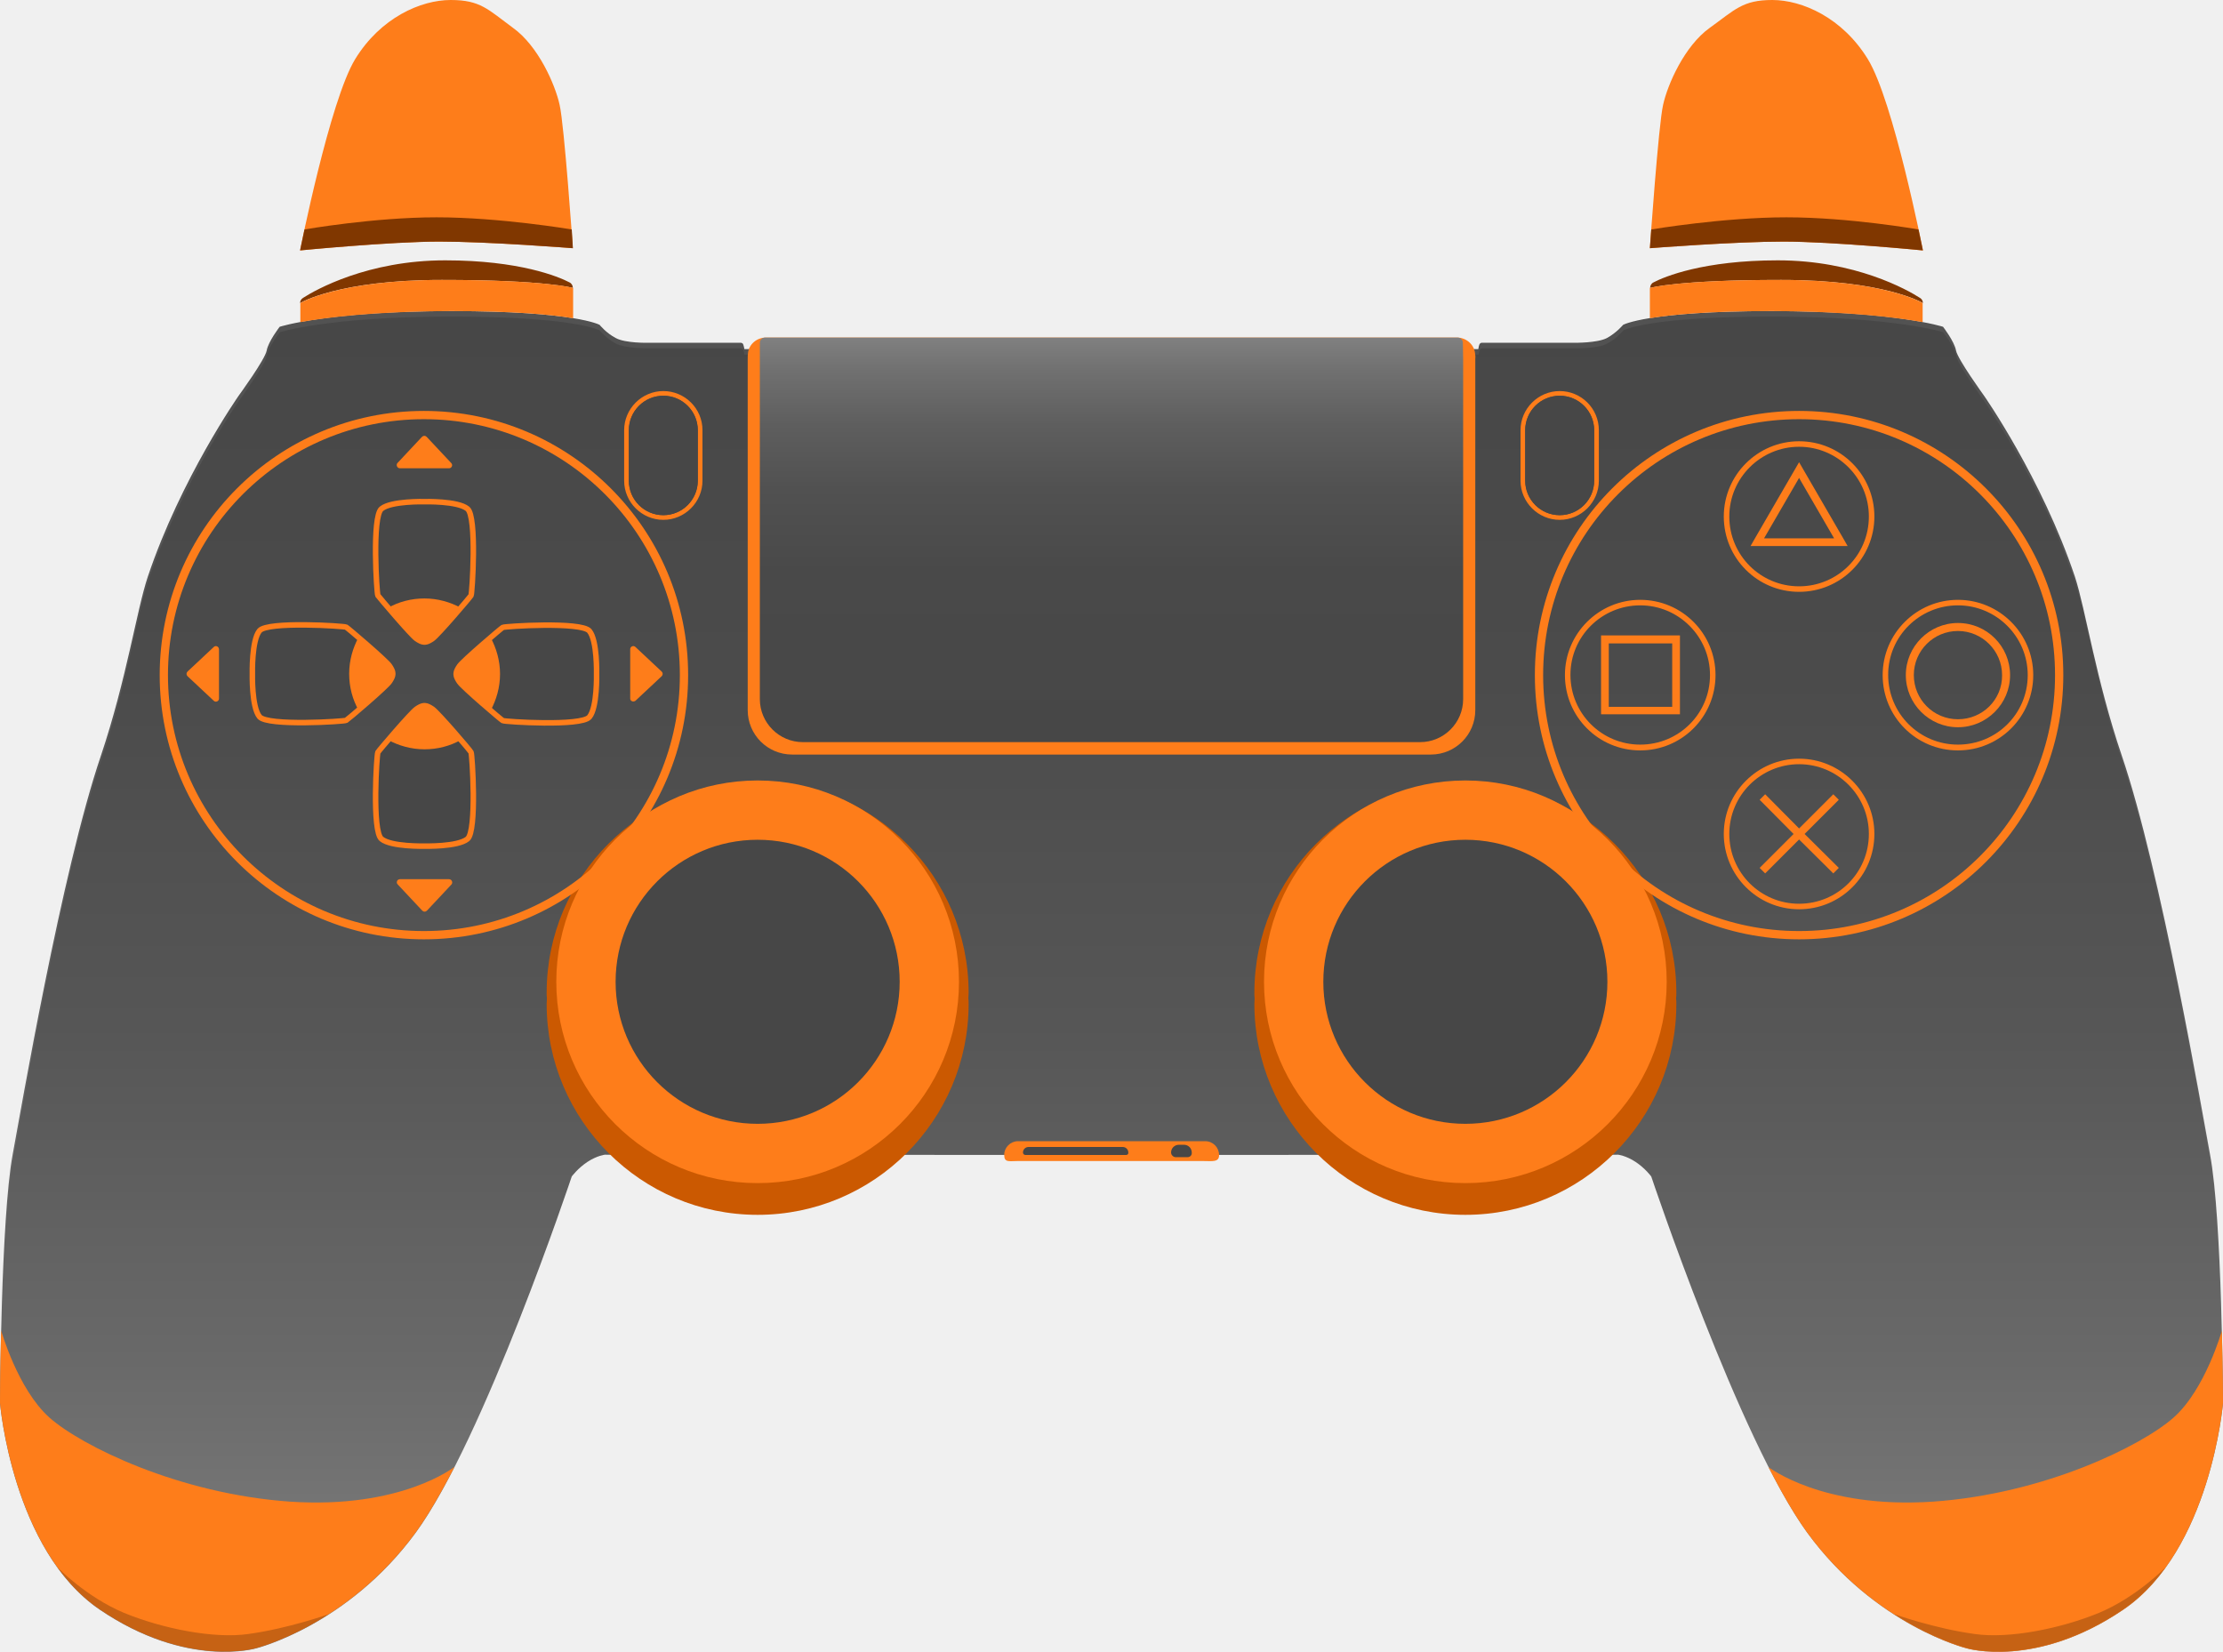
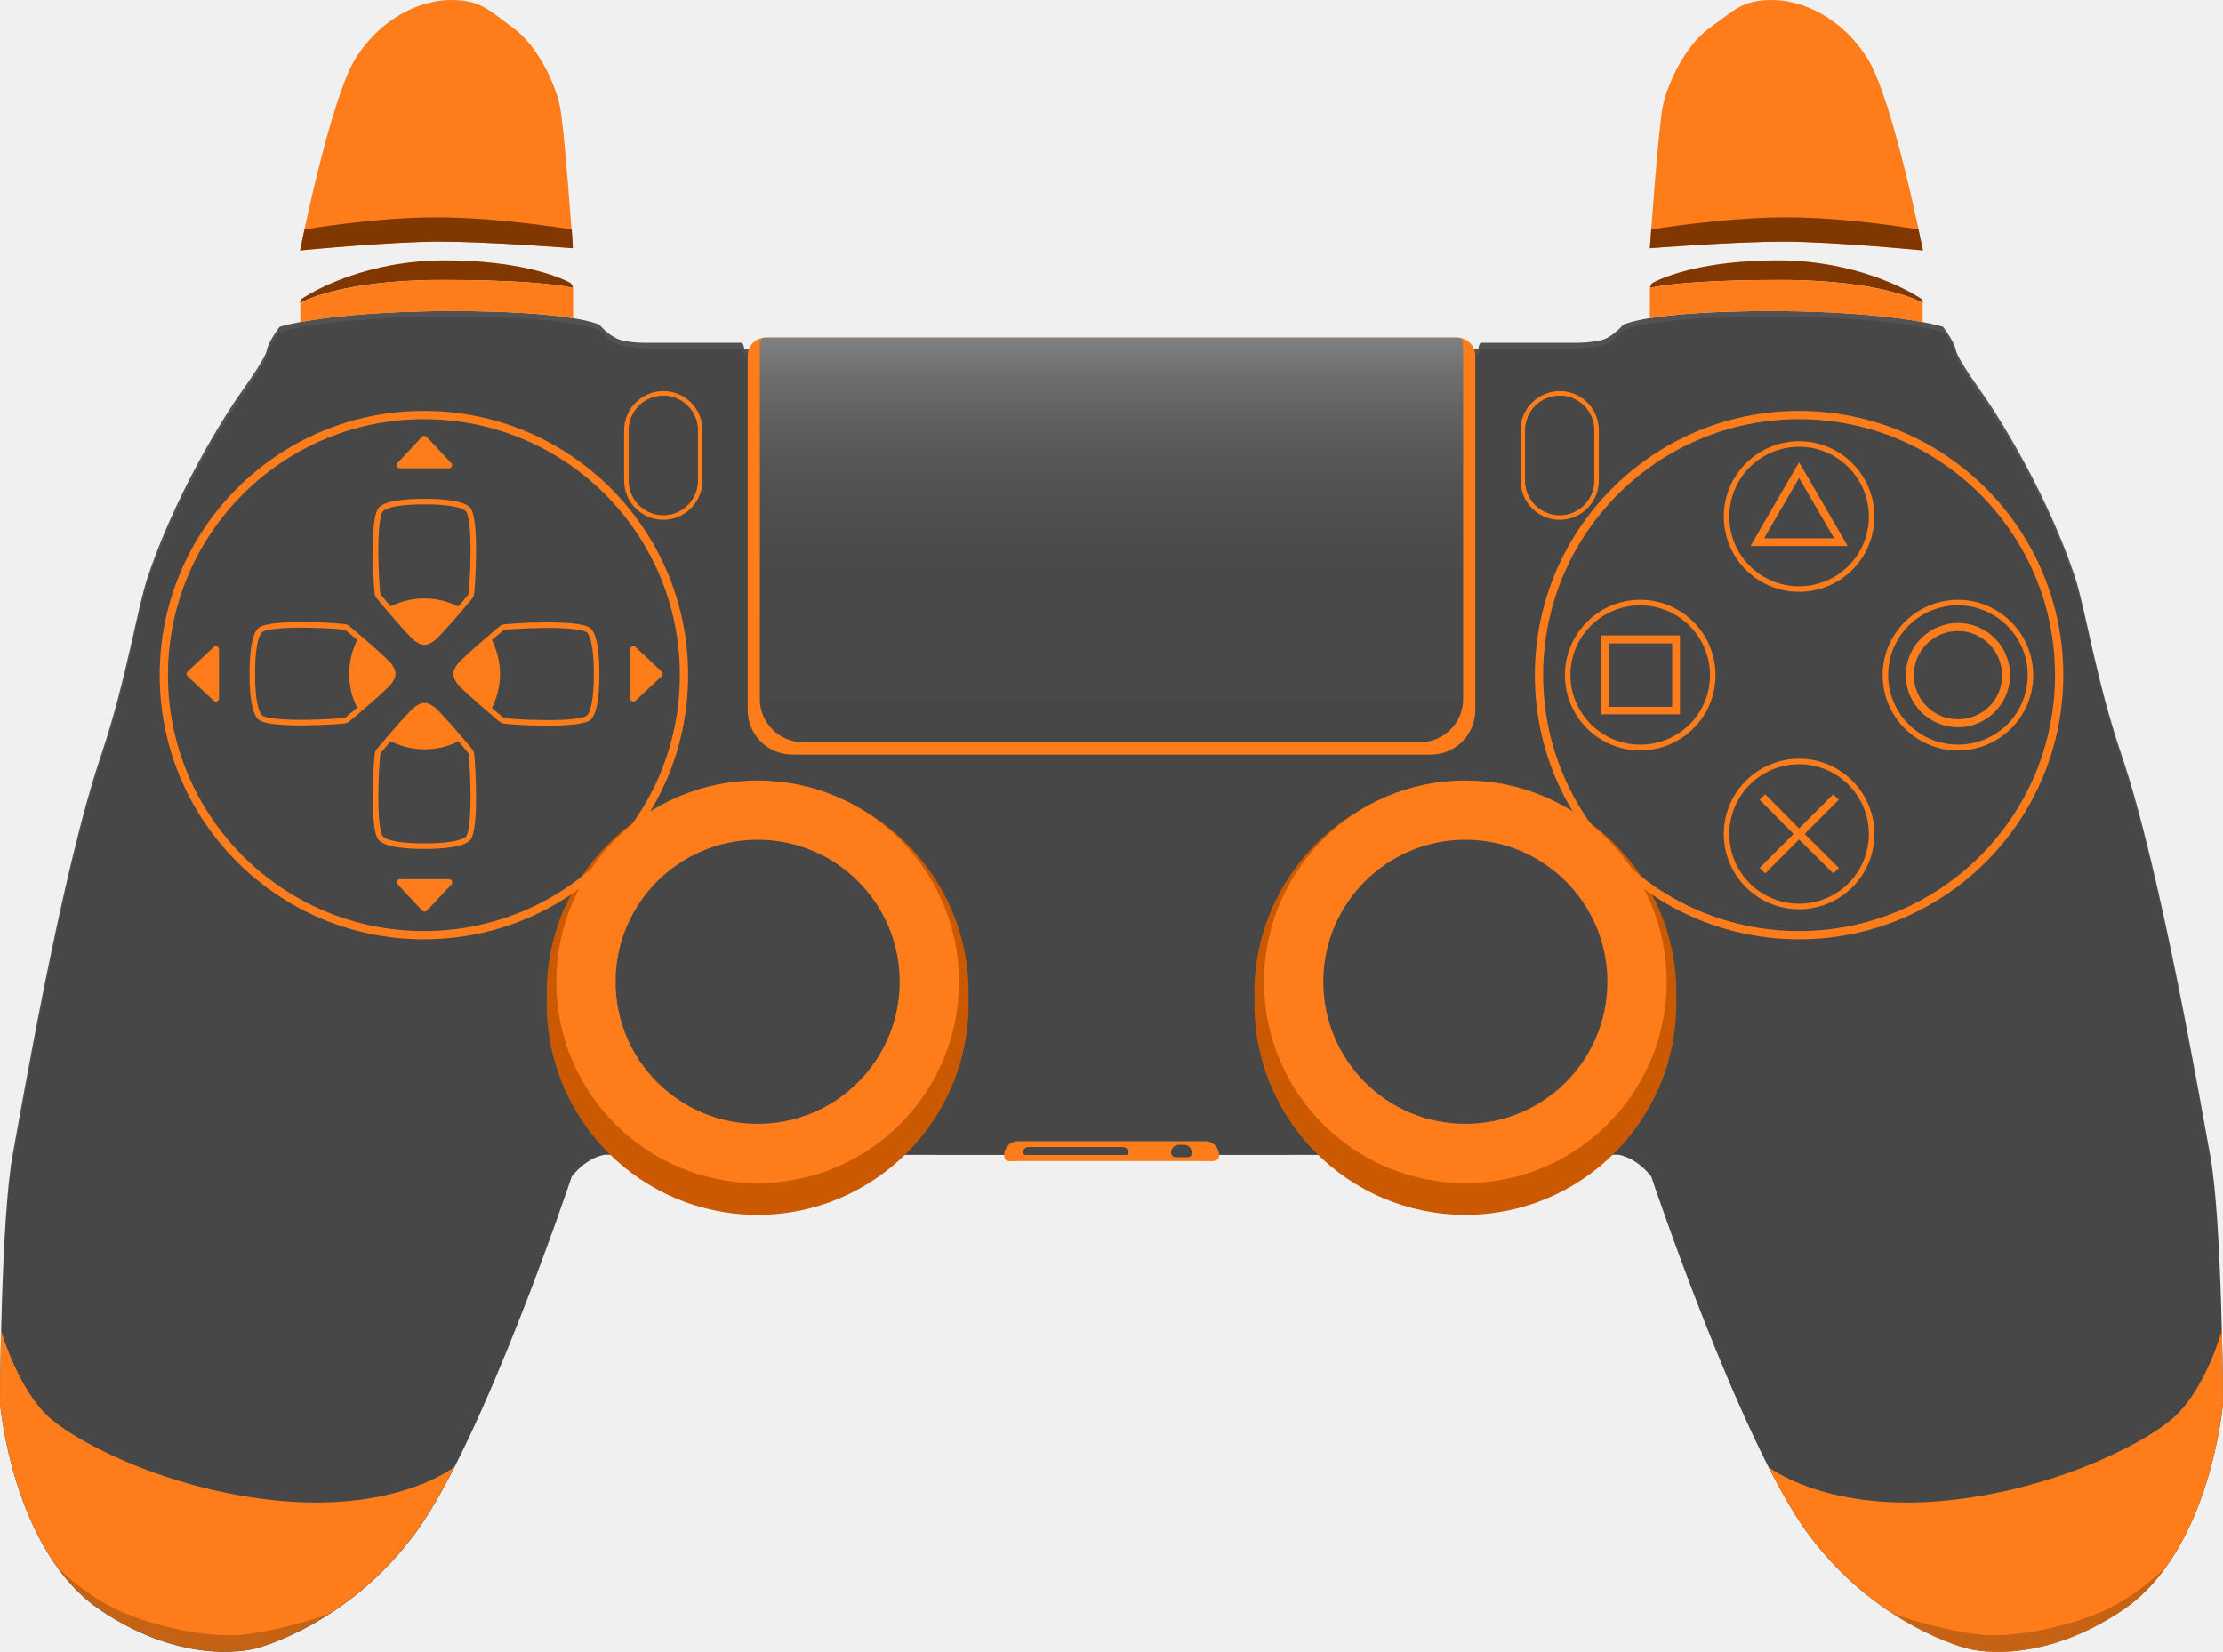
<svg xmlns="http://www.w3.org/2000/svg" version="1.1" id="Layer_1" x="0px" y="0px" width="806px" height="598.9px" viewBox="0 0 806 598.9" style="enable-background:new 0 0 806 598.9;" xml:space="preserve">
  <style type="text/css">
- 	.st0{fill:url(#SVGID_1_);}
+ 	.st0{fill:#474747;}
	.st1{opacity:6.000000e-02;}
	.st2{fill:#FFFFFF;}
	.st3{fill:#CB5901;}
	.st4{fill:#FE7D1A;}
- 	.st5{fill:#474747;}
- 	.st6{fill:none;stroke:#FE7D1A;stroke-width:3;stroke-miterlimit:10;}
- 	.st7{opacity:0.22;enable-background:new    ;}
- 	.st8{fill:#474747;stroke:#FE7D1A;stroke-width:2;stroke-miterlimit:10;}
- 	.st9{fill:url(#SVGID_2_);}
- 	.st10{fill:none;}
- 	.st11{fill:#803700;}
+ 	.st5{fill:none;stroke:#FE7D1A;stroke-width:3;stroke-miterlimit:10;}
+ 	.st6{opacity:0.22;enable-background:new    ;}
+ 	.st7{fill:#474747;stroke:#FE7D1A;stroke-width:2;stroke-miterlimit:10;}
+ 	.st8{fill:url(#SVGID_1_);}
+ 	.st9{fill:none;}
+ 	.st10{fill:#803700;}
</style>
  <g>
    <g>
      <g>
-         <linearGradient id="SVGID_1_" gradientUnits="userSpaceOnUse" x1="403" y1="1.033" x2="403" y2="487.2" gradientTransform="matrix(1 0 0 -1 0 600)">
-           <stop offset="0" style="stop-color:#808080" />
-           <stop offset="0.217" style="stop-color:#696969" />
-           <stop offset="0.468" style="stop-color:#565656" />
-           <stop offset="0.726" style="stop-color:#4B4B4B" />
-           <stop offset="1" style="stop-color:#474747" />
-         </linearGradient>
        <path class="st0" d="M801.3,418.6c-2.9-15.5-17.7-102.5-32-144.6c-9.4-27.7-13.1-53-17-64.9c-12-35.7-33-65.7-33-65.7     s-9.5-13.1-10.1-16.3c-0.6-3.3-4.7-8.6-4.7-8.6s-17.4-5.7-62.3-5.7s-53.7,5-53.7,5s-2.4,2.9-5.9,4.8c-3.5,1.8-11.7,1.7-11.7,1.7     h-33.4c0,0-0.6-0.1-0.9,0.3c-0.4,0.4-0.6,2-0.6,2H403H269.9c0,0-0.3-1.7-0.6-2c-0.4-0.4-0.9-0.3-0.9-0.3H235     c0,0-8.2,0.2-11.7-1.7c-3.5-1.8-5.9-4.8-5.9-4.8s-8.8-5-53.7-5c-44.8,0-62.3,5.7-62.3,5.7s-4.1,5.3-4.7,8.6     c-0.6,3.3-10.1,16.3-10.1,16.3s-21,30-33,65.7c-4,11.9-7.7,37.2-17,64.9c-14.3,42.1-29.1,129.1-32,144.6     C0.3,441.8,0,508.8,0,508.8s4.5,53.4,36.2,74.9s56.7,14,56.7,14s33.1-8.2,57.8-41.9s56.6-129.2,56.6-129.2s2.2-3,5.7-5.3     s6.3-2.6,6.3-2.6l183.7,0.1l183.7-0.1c0,0,2.8,0.3,6.3,2.6s5.7,5.3,5.7,5.3s31.9,95.4,56.6,129.2s57.8,41.9,57.8,41.9     s25,7.5,56.7-14s36.2-74.9,36.2-74.9S805.7,441.8,801.3,418.6z" />
        <g class="st1">
          <path class="st2" d="M36.6,276c9.4-27.7,13.1-53,17-64.9c12-35.7,33-65.7,33-65.7s9.5-13.1,10.1-16.3c0.6-3.3,4.7-8.6,4.7-8.6      s17.4-5.7,62.3-5.7c44.8,0,53.7,5,53.7,5s2.4,2.9,5.9,4.8c3.5,1.8,11.7,1.7,11.7,1.7h33.4c0,0,0.6-0.1,0.9,0.3      c0.4,0.4,0.6,2,0.6,2H403h133.1c0,0,0.3-1.7,0.6-2c0.4-0.4,0.9-0.3,0.9-0.3H571c0,0,8.2,0.2,11.7-1.7c3.5-1.8,5.9-4.8,5.9-4.8      s8.8-5,53.7-5s62.3,5.7,62.3,5.7s4.1,5.3,4.7,8.6c0.6,3.3,10.1,16.3,10.1,16.3s21,30,33,65.7c4,11.9,7.7,37.2,17,64.9      c14.3,42.1,29.1,129.1,32,144.6c3.9,20.9,4.6,77.3,4.7,88.3c0-0.1,0-0.1,0-0.1s-0.3-66.9-4.7-90.1      c-2.9-15.5-17.7-102.5-32-144.6c-9.4-27.7-13.1-53-17-64.9c-12-35.7-33-65.7-33-65.7s-9.5-13.1-10.1-16.3      c-0.6-3.3-4.7-8.6-4.7-8.6s-17.4-5.7-62.3-5.7s-53.7,5-53.7,5s-2.4,2.9-5.9,4.8c-3.5,1.8-11.7,1.7-11.7,1.7h-33.4      c0,0-0.6-0.1-0.9,0.3c-0.4,0.4-0.6,2-0.6,2H403H269.9c0,0-0.3-1.7-0.6-2c-0.4-0.4-0.9-0.3-0.9-0.3H235c0,0-8.2,0.2-11.7-1.7      c-3.5-1.8-5.9-4.8-5.9-4.8s-8.8-5-53.7-5c-44.8,0-62.3,5.7-62.3,5.7s-4.1,5.3-4.7,8.6c-0.6,3.3-10.1,16.3-10.1,16.3      s-21,30-33,65.7c-4,11.9-7.7,37.2-17,64.9c-14.3,42.1-29.1,129.1-32,144.6C0.3,441.8,0,508.8,0,508.8v0.1      c0.1-10.9,0.7-67.4,4.7-88.3C7.6,405.2,22.3,318.1,36.6,276z" />
        </g>
        <path class="st3" d="M351.2,360c0-42.2-34.3-76.5-76.5-76.5s-76.5,34.3-76.5,76.5c0,0.7,0,1.3,0.1,2c0,0.7-0.1,1.3-0.1,2     c0,42.2,34.3,76.5,76.5,76.5s76.5-34.3,76.5-76.5c0-0.7,0-1.3-0.1-2C351.1,361.3,351.2,360.6,351.2,360z" />
        <circle class="st4" cx="274.7" cy="356" r="73" />
-         <circle class="st5" cx="274.7" cy="356" r="51.5" />
+         <circle class="st0" cx="274.7" cy="356" r="51.5" />
        <path class="st3" d="M607.8,360c0-42.2-34.3-76.5-76.5-76.5s-76.5,34.3-76.5,76.5c0,0.7,0,1.3,0.1,2c0,0.7-0.1,1.3-0.1,2     c0,42.2,34.3,76.5,76.5,76.5s76.5-34.3,76.5-76.5c0-0.7,0-1.3-0.1-2C607.8,361.3,607.8,360.6,607.8,360z" />
        <circle class="st4" cx="531.3" cy="356" r="73" />
-         <circle class="st5" cx="531.3" cy="356" r="51.5" />
+         <circle class="st0" cx="531.3" cy="356" r="51.5" />
        <path class="st4" d="M534.8,128c-0.4-3.2-3.3-5.6-6.5-5.6l0,0H403l0,0H277.7l0,0c-3.2,0-6.1,2.3-6.5,5.6     c-0.1,0.7-0.1,1.4-0.1,2.1v127.4c0,8.9,7.2,16.1,16.1,16.1H403l0,0h115.8c8.9,0,16.1-7.2,16.1-16.1V130.1     C535,129.4,534.9,128.7,534.8,128z" />
-         <circle class="st6" cx="652.3" cy="244.8" r="94.3" />
+         <circle class="st5" cx="652.3" cy="244.8" r="94.3" />
        <g>
-           <circle class="st6" cx="153.7" cy="244.8" r="94.3" />
+           <circle class="st5" cx="153.7" cy="244.8" r="94.3" />
          <path class="st4" d="M230.4,254.1l9.5-8.9c0.5-0.5,0.5-1.2,0-1.7l-9.5-8.9c-0.7-0.7-1.9-0.2-1.9,0.8v8.9v8.9      C228.4,254.2,229.6,254.7,230.4,254.1z" />
          <path class="st4" d="M145,169.8h8.9h8.9c1,0,1.5-1.2,0.8-1.9l-8.9-9.5c-0.5-0.5-1.2-0.5-1.7,0l-8.9,9.5      C143.5,168.6,144,169.8,145,169.8z" />
          <path class="st4" d="M77.5,234.6l-9.5,8.9c-0.5,0.5-0.5,1.2,0,1.7l9.5,8.9c0.7,0.7,1.9,0.2,1.9-0.8v-8.9v-8.9      C79.4,234.4,78.2,233.9,77.5,234.6z" />
          <path class="st4" d="M162.8,318.8h-8.9H145c-1,0-1.5,1.2-0.8,1.9l8.9,9.5c0.5,0.5,1.2,0.5,1.7,0l8.9-9.5      C164.3,320,163.8,318.8,162.8,318.8z" />
        </g>
      </g>
    </g>
  </g>
  <g>
    <g>
      <path class="st4" d="M105.2,544.5c-40.5-2.8-75.8-20.3-87.3-30.5C6.4,503.7,0.4,482.4,0.4,482.4C0,497.4,0,508.7,0,508.7    s4.5,53.4,36.2,74.9s56.7,14,56.7,14s33.1-8.2,57.8-41.9c4.5-6.2,9.3-14.5,14.1-23.8C164.7,531.9,145.6,547.2,105.2,544.5z" />
-       <path class="st7" d="M90,592.5c-12.5,1.8-31.3-2-45.1-7.7c-13.6-5.7-24-16.4-24-16.4c4.2,5.8,9.3,11.1,15.3,15.2    c31.7,21.5,56.7,14,56.7,14s11.7-2.9,26.3-12.3C119.2,585.3,104.6,590.5,90,592.5z" />
+       <path class="st6" d="M90,592.5c-12.5,1.8-31.3-2-45.1-7.7c-13.6-5.7-24-16.4-24-16.4c4.2,5.8,9.3,11.1,15.3,15.2    c31.7,21.5,56.7,14,56.7,14s11.7-2.9,26.3-12.3C119.2,585.3,104.6,590.5,90,592.5z" />
    </g>
    <g>
      <path class="st4" d="M700.8,544.5c40.5-2.8,75.8-20.3,87.3-30.5s17.5-31.5,17.5-31.5c0.4,15,0.4,26.3,0.4,26.3    s-4.5,53.4-36.2,74.9s-56.7,14-56.7,14s-33.1-8.2-57.8-41.9c-4.5-6.2-9.3-14.5-14.1-23.8C641.3,531.9,660.4,547.2,700.8,544.5z" />
-       <path class="st7" d="M716,592.5c12.5,1.8,31.3-2,45.1-7.7c13.6-5.7,24-16.4,24-16.4c-4.2,5.8-9.3,11.1-15.3,15.2    c-31.7,21.5-56.7,14-56.7,14s-11.7-2.9-26.3-12.3C686.8,585.3,701.4,590.5,716,592.5z" />
+       <path class="st6" d="M716,592.5c12.5,1.8,31.3-2,45.1-7.7c13.6-5.7,24-16.4,24-16.4c-4.2,5.8-9.3,11.1-15.3,15.2    c-31.7,21.5-56.7,14-56.7,14s-11.7-2.9-26.3-12.3C686.8,585.3,701.4,590.5,716,592.5z" />
    </g>
    <g>
      <g>
        <path class="st4" d="M240.5,143.5c6.9,0,12.5,5.6,12.5,12.5v18.3c0,6.9-5.6,12.5-12.5,12.5s-12.5-5.6-12.5-12.5V156     C228,149.1,233.6,143.5,240.5,143.5 M240.5,141.8c-7.8,0-14.2,6.4-14.2,14.2v18.3c0,7.8,6.4,14.2,14.2,14.2s14.2-6.4,14.2-14.2     V156C254.7,148.1,248.3,141.8,240.5,141.8L240.5,141.8z" />
-         <path class="st5" d="M240.5,143.5c-6.9,0-12.5,5.6-12.5,12.5v18.3c0,6.9,5.6,12.5,12.5,12.5s12.5-5.6,12.5-12.5V156     C253,149.1,247.4,143.5,240.5,143.5z" />
+         <path class="st0" d="M240.5,143.5c-6.9,0-12.5,5.6-12.5,12.5v18.3c0,6.9,5.6,12.5,12.5,12.5s12.5-5.6,12.5-12.5V156     C253,149.1,247.4,143.5,240.5,143.5z" />
      </g>
    </g>
    <g>
      <g>
        <path class="st4" d="M565.5,143.5c6.9,0,12.5,5.6,12.5,12.5v18.3c0,6.9-5.6,12.5-12.5,12.5l0,0c-6.9,0-12.5-5.6-12.5-12.5V156     C553,149.1,558.6,143.5,565.5,143.5L565.5,143.5 M565.5,141.8c-7.8,0-14.2,6.4-14.2,14.2v18.3c0,7.8,6.4,14.2,14.2,14.2     s14.2-6.4,14.2-14.2V156C579.7,148.1,573.3,141.8,565.5,141.8L565.5,141.8z" />
-         <path class="st5" d="M565.5,143.5c-6.9,0-12.5,5.6-12.5,12.5v18.3c0,6.9,5.6,12.5,12.5,12.5s12.5-5.6,12.5-12.5V156     C578,149.1,572.4,143.5,565.5,143.5z" />
+         <path class="st0" d="M565.5,143.5c-6.9,0-12.5,5.6-12.5,12.5v18.3c0,6.9,5.6,12.5,12.5,12.5s12.5-5.6,12.5-12.5V156     C578,149.1,572.4,143.5,565.5,143.5z" />
      </g>
    </g>
    <g>
      <g>
-         <path class="st8" d="M141.2,247.2c1.4-2,1.2-2.9,1.2-2.9s0.2-0.9-1.2-2.9s-15-13.6-15.7-14s-28.5-2.2-31.4,1.3     s-2.6,15.6-2.6,15.6s-0.3,12.1,2.6,15.6s30.7,1.7,31.4,1.3S139.8,249.2,141.2,247.2z" />
+         <path class="st7" d="M141.2,247.2c1.4-2,1.2-2.9,1.2-2.9s0.2-0.9-1.2-2.9s-15-13.6-15.7-14s-28.5-2.2-31.4,1.3     s-2.6,15.6-2.6,15.6s-0.3,12.1,2.6,15.6s30.7,1.7,31.4,1.3S139.8,249.2,141.2,247.2z" />
        <path class="st4" d="M141.2,247.2c1.4-2,1.2-2.9,1.2-2.9s0.2-0.9-1.2-2.9c-0.9-1.3-6.9-6.6-11.2-10.3c-2.1,3.9-3.4,8.4-3.4,13.2     s1.2,9.3,3.4,13.2C134.3,253.8,140.3,248.5,141.2,247.2z" />
      </g>
      <g>
-         <path class="st8" d="M151,231.6c2,1.4,2.9,1.2,2.9,1.2s0.9,0.2,2.9-1.2s13.6-15,14-15.7s2.2-28.5-1.3-31.4s-15.6-2.6-15.6-2.6     s-12.1-0.3-15.6,2.6s-1.7,30.7-1.3,31.4C137.5,216.6,149,230.2,151,231.6z" />
+         <path class="st7" d="M151,231.6c2,1.4,2.9,1.2,2.9,1.2s0.9,0.2,2.9-1.2s13.6-15,14-15.7s2.2-28.5-1.3-31.4s-15.6-2.6-15.6-2.6     s-12.1-0.3-15.6,2.6s-1.7,30.7-1.3,31.4C137.5,216.6,149,230.2,151,231.6z" />
        <path class="st4" d="M151,231.6c2,1.4,2.9,1.2,2.9,1.2s0.9,0.2,2.9-1.2c1.3-0.9,6.6-6.9,10.3-11.2c-3.9-2.1-8.4-3.4-13.2-3.4     s-9.3,1.2-13.2,3.4C144.5,224.7,149.7,230.7,151,231.6z" />
      </g>
      <g>
-         <path class="st8" d="M213.7,228.8c-2.9-3.5-30.7-1.7-31.4-1.3s-14.3,12-15.7,14s-1.2,2.9-1.2,2.9s-0.2,0.9,1.2,2.9     s15,13.6,15.7,14s28.5,2.2,31.4-1.3s2.6-15.6,2.6-15.6S216.6,232.3,213.7,228.8z" />
+         <path class="st7" d="M213.7,228.8c-2.9-3.5-30.7-1.7-31.4-1.3s-14.3,12-15.7,14s-1.2,2.9-1.2,2.9s-0.2,0.9,1.2,2.9     s15,13.6,15.7,14s28.5,2.2,31.4-1.3s2.6-15.6,2.6-15.6S216.6,232.3,213.7,228.8z" />
        <path class="st4" d="M177.9,231.2c-4.3,3.7-10.3,9-11.2,10.3c-1.4,2-1.2,2.9-1.2,2.9s-0.2,0.9,1.2,2.9c0.9,1.3,6.9,6.6,11.2,10.3     c2.1-3.9,3.4-8.4,3.4-13.2C181.3,239.6,180,235.1,177.9,231.2z" />
      </g>
      <g>
-         <path class="st8" d="M156.8,257.1c-2-1.4-2.9-1.2-2.9-1.2s-0.9-0.2-2.9,1.2s-13.6,15-14,15.7s-2.2,28.5,1.3,31.4     s15.6,2.6,15.6,2.6s12.1,0.3,15.6-2.6s1.7-30.7,1.3-31.4C170.4,272,158.8,258.5,156.8,257.1z" />
+         <path class="st7" d="M156.8,257.1c-2-1.4-2.9-1.2-2.9-1.2s-0.9-0.2-2.9,1.2s-13.6,15-14,15.7s-2.2,28.5,1.3,31.4     s15.6,2.6,15.6,2.6s12.1,0.3,15.6-2.6s1.7-30.7,1.3-31.4C170.4,272,158.8,258.5,156.8,257.1z" />
        <path class="st4" d="M156.8,257.1c-2-1.4-2.9-1.2-2.9-1.2s-0.9-0.2-2.9,1.2c-1.3,0.9-6.6,6.9-10.3,11.2c3.9,2.1,8.4,3.4,13.2,3.4     s9.3-1.2,13.2-3.4C163.4,264,158.1,258,156.8,257.1z" />
      </g>
    </g>
  </g>
  <path class="st4" d="M436.6,421h-67.9c-2.8,0-4.6,0.6-4.6-2.2l0,0c0-2.8,2.3-5,5-5H437c2.8,0,5,2.3,5,5l0,0  C442.1,421.5,439.4,421,436.6,421z" />
-   <path class="st5" d="M408.3,418.8h-36.5c-0.5,0-0.9-0.4-0.9-0.9l0,0c0-1.1,0.9-2,2-2h34.2c1.1,0,2,0.9,2,2l0,0  C409.2,418.4,408.8,418.8,408.3,418.8z" />
-   <path class="st5" d="M430.5,419.6h-4.2c-0.9,0-1.7-0.8-1.7-1.7l0,0c0-1.6,1.3-2.8,2.8-2.8h1.9c1.6,0,2.8,1.3,2.8,2.8l0,0  C432.2,418.9,431.5,419.6,430.5,419.6z" />
+   <path class="st0" d="M408.3,418.8h-36.5c-0.5,0-0.9-0.4-0.9-0.9l0,0c0-1.1,0.9-2,2-2h34.2c1.1,0,2,0.9,2,2l0,0  C409.2,418.4,408.8,418.8,408.3,418.8z" />
+   <path class="st0" d="M430.5,419.6h-4.2c-0.9,0-1.7-0.8-1.7-1.7l0,0c0-1.6,1.3-2.8,2.8-2.8h1.9c1.6,0,2.8,1.3,2.8,2.8l0,0  C432.2,418.9,431.5,419.6,430.5,419.6z" />
  <g>
    <g>
-       <linearGradient id="SVGID_2_" gradientUnits="userSpaceOnUse" x1="403" y1="477.6" x2="403" y2="330.9" gradientTransform="matrix(1 0 0 -1 0 600)">
+       <linearGradient id="SVGID_1_" gradientUnits="userSpaceOnUse" x1="403" y1="290.4" x2="403" y2="437.1" gradientTransform="matrix(1 0 0 1 0 -168)">
        <stop offset="0" style="stop-color:#808080" />
        <stop offset="8.229721e-02" style="stop-color:#707070" />
        <stop offset="0.216" style="stop-color:#5E5E5E" />
        <stop offset="0.374" style="stop-color:#515151" />
        <stop offset="0.579" style="stop-color:#494949" />
        <stop offset="1" style="stop-color:#474747" />
      </linearGradient>
-       <path class="st9" d="M530.4,124.3c0-1-0.8-1.9-1.9-1.9H403l0,0H277.4c-1,0-1.9,0.8-1.9,1.9v6v123.2c0,8.6,7,15.6,15.6,15.6H403    l0,0h111.9c8.6,0,15.6-7,15.6-15.6V130.4L530.4,124.3z" />
+       <path class="st8" d="M530.4,124.3c0-1-0.8-1.9-1.9-1.9H403l0,0H277.4c-1,0-1.9,0.8-1.9,1.9v6v123.2c0,8.6,7,15.6,15.6,15.6H403    l0,0h111.9c8.6,0,15.6-7,15.6-15.6V130.4L530.4,124.3z" />
    </g>
  </g>
  <g>
    <g>
      <g>
        <g>
-           <path class="st10" d="M709.9,271c-14.5,0-26.3-11.8-26.3-26.3c0-14.5,11.8-26.3,26.3-26.3s26.3,11.8,26.3,26.3      C736.2,259.2,724.4,271,709.9,271z" />
+           <path class="st9" d="M709.9,271c-14.5,0-26.3-11.8-26.3-26.3c0-14.5,11.8-26.3,26.3-26.3s26.3,11.8,26.3,26.3      C736.2,259.2,724.4,271,709.9,271z" />
          <path class="st4" d="M709.9,219.5c13.9,0,25.3,11.3,25.3,25.3c0,14-11.3,25.2-25.3,25.2s-25.3-11.3-25.3-25.3      C684.6,230.7,696,219.5,709.9,219.5 M709.9,217.5c-15,0-27.3,12.2-27.3,27.3c0,15.1,12.2,27.3,27.3,27.3s27.3-12.2,27.3-27.3      C737.2,229.7,724.9,217.5,709.9,217.5L709.9,217.5z" />
        </g>
        <path class="st4" d="M709.9,225.9c-10.4,0-18.9,8.5-18.9,18.9s8.5,18.9,18.9,18.9s18.9-8.5,18.9-18.9     C728.8,234.4,720.4,225.9,709.9,225.9z M709.9,260.8c-8.9,0-16-7.2-16-16c0-8.9,7.2-16,16-16s16,7.2,16,16     C726,253.7,718.8,260.8,709.9,260.8z" />
      </g>
      <g>
        <g>
-           <path class="st10" d="M652.3,328.6c-14.5,0-26.3-11.8-26.3-26.3s11.8-26.3,26.3-26.3s26.3,11.8,26.3,26.3      S666.8,328.6,652.3,328.6z" />
+           <path class="st9" d="M652.3,328.6c-14.5,0-26.3-11.8-26.3-26.3s11.8-26.3,26.3-26.3s26.3,11.8,26.3,26.3      S666.8,328.6,652.3,328.6z" />
          <path class="st4" d="M652.3,277.1c13.9,0,25.3,11.3,25.3,25.3s-11.3,25.3-25.3,25.3S627,316.4,627,302.4      S638.4,277.1,652.3,277.1 M652.3,275.1c-15,0-27.3,12.2-27.3,27.3c0,15,12.2,27.3,27.3,27.3s27.3-12.2,27.3-27.3      C679.6,287.4,667.4,275.1,652.3,275.1L652.3,275.1z" />
        </g>
        <polygon class="st4" points="666.7,290 664.7,288 652.3,300.4 640,288 638,290 650.3,302.4 638,314.7 640,316.7 652.3,304.4      664.7,316.7 666.7,314.7 654.3,302.4    " />
      </g>
      <g>
        <g>
-           <path class="st10" d="M594.8,271c-14.5,0-26.3-11.8-26.3-26.3c0-14.5,11.8-26.3,26.3-26.3s26.3,11.8,26.3,26.3      C621.1,259.2,609.2,271,594.8,271z" />
+           <path class="st9" d="M594.8,271c-14.5,0-26.3-11.8-26.3-26.3c0-14.5,11.8-26.3,26.3-26.3s26.3,11.8,26.3,26.3      C621.1,259.2,609.2,271,594.8,271z" />
          <path class="st4" d="M594.7,219.5c13.9,0,25.3,11.3,25.3,25.3c0,14-11.3,25.2-25.3,25.2s-25.3-11.3-25.3-25.3      C569.4,230.7,580.8,219.5,594.7,219.5 M594.7,217.5c-15,0-27.3,12.2-27.3,27.3c0,15.1,12.2,27.3,27.3,27.3s27.3-12.2,27.3-27.3      C622,229.7,609.8,217.5,594.7,217.5L594.7,217.5z" />
        </g>
        <path class="st4" d="M606.3,230.4h-23h-2.8v2.8v23v2.8h2.8h23h2.8v-2.8v-23v-2.8L606.3,230.4L606.3,230.4z M606.3,256.3h-23v-23     h23V256.3z" />
      </g>
      <g>
        <g>
-           <path class="st10" d="M652.3,213.5c-14.5,0-26.3-11.8-26.3-26.3s11.8-26.3,26.3-26.3s26.3,11.8,26.3,26.3      S666.8,213.5,652.3,213.5z" />
+           <path class="st9" d="M652.3,213.5c-14.5,0-26.3-11.8-26.3-26.3s11.8-26.3,26.3-26.3s26.3,11.8,26.3,26.3      S666.8,213.5,652.3,213.5z" />
          <path class="st4" d="M652.3,162c13.9,0,25.3,11.3,25.3,25.3s-11.3,25.3-25.3,25.3S627,201.3,627,187.3S638.4,162,652.3,162       M652.3,160c-15,0-27.3,12.2-27.3,27.3s12.2,27.3,27.3,27.3s27.3-12.2,27.3-27.3S667.4,160,652.3,160L652.3,160z" />
        </g>
        <path class="st4" d="M668.3,195.2l-16-27.6l-16,27.6l-1.6,2.8h3.3h14.3h14.3h3.3L668.3,195.2z M652.3,195.2h-12.7l12.7-21.9     l12.7,21.9H652.3z" />
      </g>
    </g>
  </g>
  <g>
    <g>
      <g>
-         <path class="st11" d="M697.2,109.9c0-0.8-0.4-1.5-1.1-1.9c-4.5-2.9-23.4-13.6-51.5-13.6c-26.9,0-41.1,5.9-45.1,8     c-0.8,0.4-1.2,1.2-1.2,2c0,0,9.8-2.9,47.5-2.9C683.5,101.5,697.2,109.9,697.2,109.9z" />
+         <path class="st10" d="M697.2,109.9c0-0.8-0.4-1.5-1.1-1.9c-4.5-2.9-23.4-13.6-51.5-13.6c-26.9,0-41.1,5.9-45.1,8     c-0.8,0.4-1.2,1.2-1.2,2c0,0,9.8-2.9,47.5-2.9C683.5,101.5,697.2,109.9,697.2,109.9z" />
        <path class="st4" d="M697.1,116.8L697.1,116.8v-6.9c0,0-13.7-8.4-51.4-8.4c-37.8,0-47.5,2.9-47.5,2.9v11l0,0     c7.7-1.3,21.2-2.6,44.1-2.6C670.8,112.9,688.2,115.2,697.1,116.8z" />
      </g>
    </g>
    <g>
      <g>
-         <path class="st11" d="M108.8,109.9c0-0.8,0.4-1.5,1.1-1.9c4.5-2.9,23.4-13.6,51.5-13.6c26.9,0,41.1,5.9,45.1,8     c0.8,0.4,1.2,1.2,1.2,2c0,0-9.8-2.9-47.5-2.9S108.8,109.9,108.8,109.9z" />
+         <path class="st10" d="M108.8,109.9c0-0.8,0.4-1.5,1.1-1.9c4.5-2.9,23.4-13.6,51.5-13.6c26.9,0,41.1,5.9,45.1,8     c0.8,0.4,1.2,1.2,1.2,2c0,0-9.8-2.9-47.5-2.9S108.8,109.9,108.8,109.9z" />
        <path class="st4" d="M108.9,116.8L108.9,116.8v-6.9c0,0,13.7-8.4,51.4-8.4c37.8,0,47.5,2.9,47.5,2.9v11l0,0     c-7.7-1.3-21.2-2.6-44.1-2.6C135.2,112.9,117.8,115.2,108.9,116.8z" />
      </g>
    </g>
  </g>
  <g>
    <g>
      <g>
        <g>
          <path class="st4" d="M697.2,90.8c0,0-32.7-3.2-50.6-3.2S598.2,90,598.2,90s3.1-44.7,4.8-52c1.6-7.3,7.7-21.3,16.9-27.9      S631.8,0,642.6,0s25.4,6.4,34.6,21.4C686.5,36.4,697.2,90.8,697.2,90.8z" />
-           <path class="st11" d="M598.7,83.2c0,0,26.1-4.4,49-4.4c22.8,0,47.9,4.4,47.9,4.4c1,4.7,1.6,7.6,1.6,7.6s-32.7-3.2-50.6-3.2      S598.2,90,598.2,90S598.4,87.3,598.7,83.2z" />
+           <path class="st10" d="M598.7,83.2c0,0,26.1-4.4,49-4.4c22.8,0,47.9,4.4,47.9,4.4c1,4.7,1.6,7.6,1.6,7.6s-32.7-3.2-50.6-3.2      S598.2,90,598.2,90S598.4,87.3,598.7,83.2z" />
        </g>
      </g>
    </g>
    <g>
      <g>
        <g>
          <path class="st4" d="M108.8,90.8c0,0,32.7-3.2,50.6-3.2s48.3,2.4,48.3,2.4s-3.1-44.7-4.8-52c-1.6-7.3-7.7-21.3-16.9-27.9      C176.9,3.4,174.2,0,163.4,0S138,6.4,128.8,21.4S108.8,90.8,108.8,90.8z" />
-           <path class="st11" d="M207.3,83.2c0,0-26.1-4.4-49-4.4c-22.8,0-47.9,4.4-47.9,4.4c-1,4.7-1.6,7.6-1.6,7.6s32.7-3.2,50.6-3.2      s48.3,2.4,48.3,2.4S207.6,87.3,207.3,83.2z" />
+           <path class="st10" d="M207.3,83.2c0,0-26.1-4.4-49-4.4c-22.8,0-47.9,4.4-47.9,4.4c-1,4.7-1.6,7.6-1.6,7.6s32.7-3.2,50.6-3.2      s48.3,2.4,48.3,2.4S207.6,87.3,207.3,83.2z" />
        </g>
      </g>
    </g>
  </g>
</svg>
